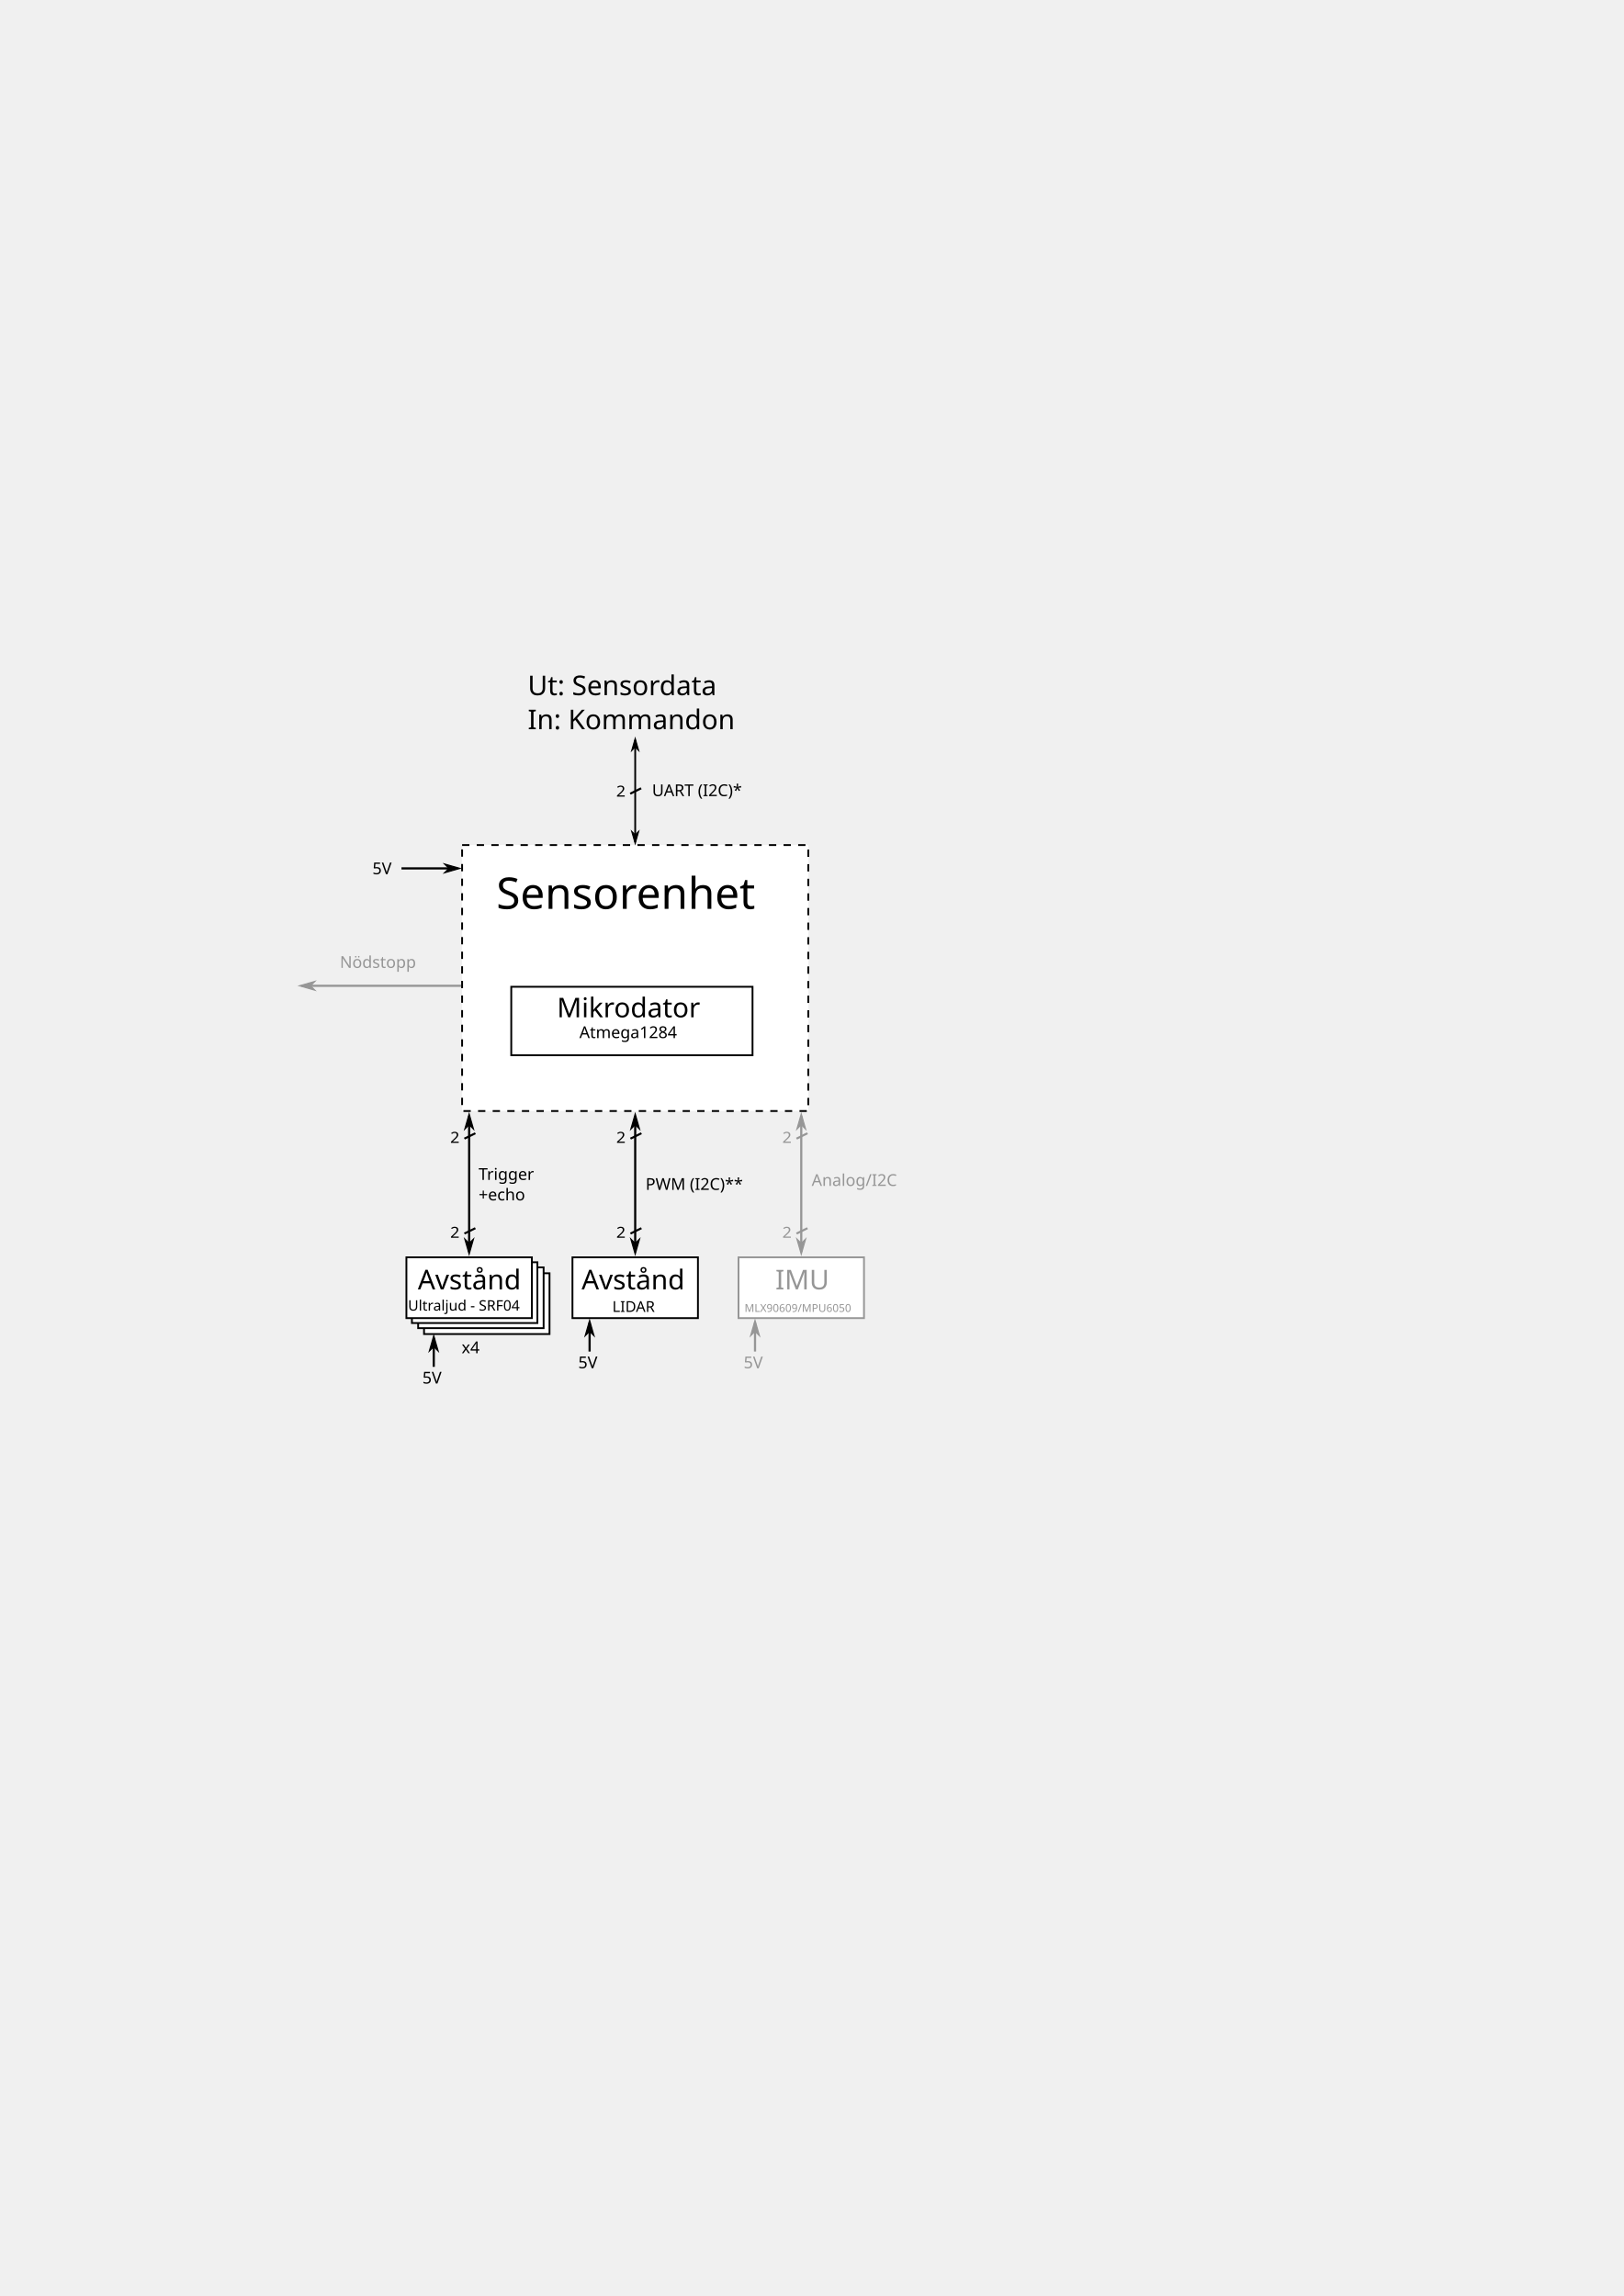
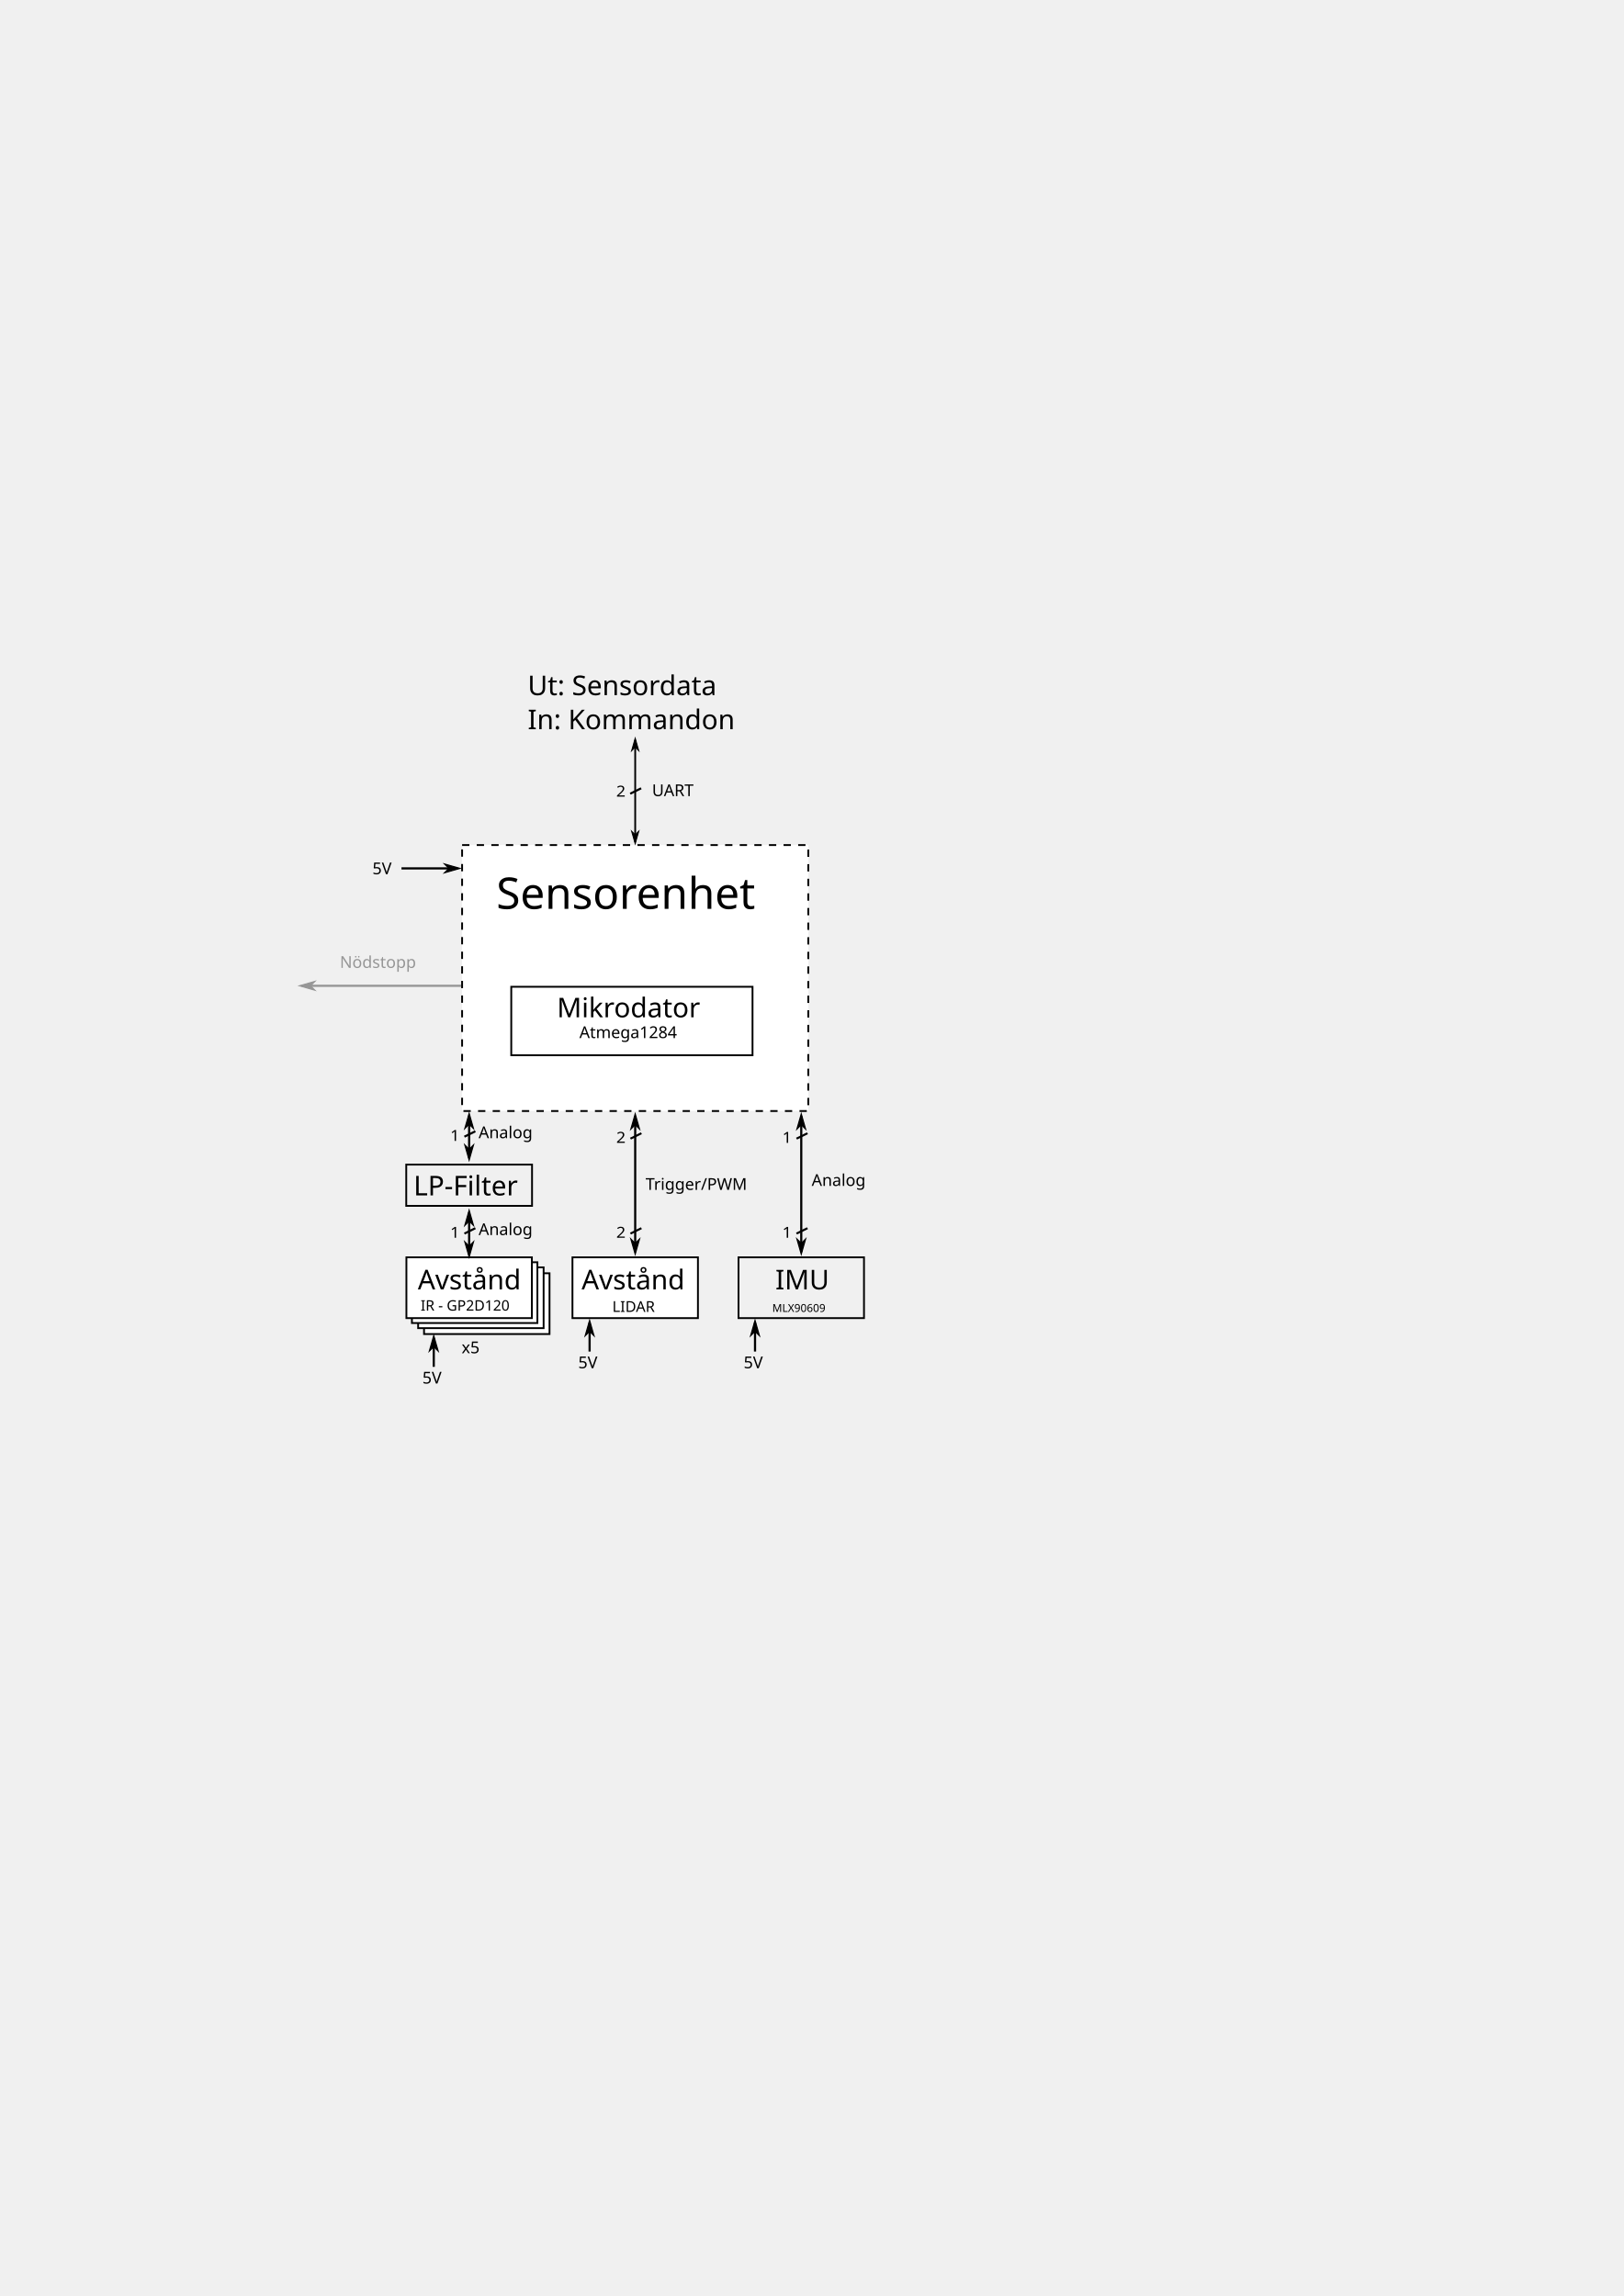
<svg xmlns="http://www.w3.org/2000/svg" width="210mm" height="297mm" viewBox="0 0 744.094 1052.362" id="svg7165" version="1.1">
  <defs id="defs7167">
    <marker orient="auto" refY="0" refX="0" id="marker6503" style="overflow:visible">
      <path id="path6505" d="M 0,0 5,-5 -12.5,0 5,5 0,0 Z" style="fill:#000000;fill-opacity:1;fill-rule:evenodd;stroke:#000000;stroke-width:1pt;stroke-opacity:1" transform="matrix(0.4,0,0,0.4,4,0)" />
    </marker>
    <marker orient="auto" refY="0" refX="0" id="marker6507" style="overflow:visible">
      <path id="path6509" d="M 0,0 5,-5 -12.5,0 5,5 0,0 Z" style="fill:#000000;fill-opacity:1;fill-rule:evenodd;stroke:#000000;stroke-width:1pt;stroke-opacity:1" transform="matrix(-0.4,0,0,-0.4,-4,0)" />
    </marker>
    <marker orient="auto" refY="0" refX="0" id="marker7029-9-4-4-0" style="overflow:visible">
      <path id="path7031-3-88-0-5" d="M 0,0 5,-5 -12.5,0 5,5 0,0 Z" style="fill:#969696;fill-opacity:1;fill-rule:evenodd;stroke:#969696;stroke-width:1pt;stroke-opacity:1" transform="matrix(0.4,0,0,0.4,4,0)" />
    </marker>
    <marker orient="auto" refY="0" refX="0" id="marker9041-3-5-6-6-8-6" style="overflow:visible">
      <path id="path9043-1-6-2-7-7-1" d="M 0,0 5,-5 -12.5,0 5,5 0,0 Z" style="fill:#969696;fill-opacity:1;fill-rule:evenodd;stroke:#969696;stroke-width:1pt;stroke-opacity:1" transform="matrix(-0.4,0,0,-0.4,-4,0)" />
    </marker>
    <marker orient="auto" refY="0" refX="0" id="marker9041-3-5-6-6-8" style="overflow:visible">
      <path id="path9043-1-6-2-7-7" d="M 0,0 5,-5 -12.5,0 5,5 0,0 Z" style="fill:#000000;fill-opacity:1;fill-rule:evenodd;stroke:#000000;stroke-width:1pt;stroke-opacity:1" transform="matrix(-0.4,0,0,-0.4,-4,0)" />
    </marker>
    <marker orient="auto" refY="0" refX="0" id="marker9041-3-5-6-6" style="overflow:visible">
      <path id="path9043-1-6-2-7" d="M 0,0 5,-5 -12.5,0 5,5 0,0 Z" style="fill:#000000;fill-opacity:1;fill-rule:evenodd;stroke:#000000;stroke-width:1pt;stroke-opacity:1" transform="matrix(-0.4,0,0,-0.4,-4,0)" />
    </marker>
    <marker orient="auto" refY="0" refX="0" id="marker9041-3-9" style="overflow:visible">
      <path id="path9043-1-3" d="M 0,0 5,-5 -12.5,0 5,5 0,0 Z" style="fill:#000000;fill-opacity:1;fill-rule:evenodd;stroke:#000000;stroke-width:1pt;stroke-opacity:1" transform="matrix(-0.4,0,0,-0.4,-4,0)" />
    </marker>
    <marker orient="auto" refY="0" refX="0" id="marker7029-9-4-4" style="overflow:visible">
      <path id="path7031-3-88-0" d="M 0,0 5,-5 -12.5,0 5,5 0,0 Z" style="fill:#000000;fill-opacity:1;fill-rule:evenodd;stroke:#000000;stroke-width:1pt;stroke-opacity:1" transform="matrix(0.4,0,0,0.4,4,0)" />
    </marker>
    <marker orient="auto" refY="0" refX="0" id="marker7029-9" style="overflow:visible">
      <path id="path7031-3" d="M 0,0 5,-5 -12.5,0 5,5 0,0 Z" style="fill:#000000;fill-opacity:1;fill-rule:evenodd;stroke:#000000;stroke-width:1pt;stroke-opacity:1" transform="matrix(0.4,0,0,0.4,4,0)" />
    </marker>
    <marker orient="auto" refY="0" refX="0" id="marker8162" style="overflow:visible">
      <path id="path8164" d="M 0,0 5,-5 -12.5,0 5,5 0,0 Z" style="fill:#969696;fill-opacity:1;fill-rule:evenodd;stroke:#969696;stroke-width:1pt;stroke-opacity:1" transform="matrix(0.4,0,0,0.4,4,0)" />
    </marker>
    <marker orient="auto" refY="0" refX="0" id="marker8166" style="overflow:visible">
      <path id="path8168" d="M 0,0 5,-5 -12.5,0 5,5 0,0 Z" style="fill:#969696;fill-opacity:1;fill-rule:evenodd;stroke:#969696;stroke-width:1pt;stroke-opacity:1" transform="matrix(-0.4,0,0,-0.4,-4,0)" />
    </marker>
    <marker orient="auto" refY="0" refX="0" id="marker7029-9-4-4-0-3" style="overflow:visible">
-       <path id="path7031-3-88-0-5-6" d="M 0,0 5,-5 -12.5,0 5,5 0,0 Z" style="fill:#969696;fill-opacity:1;fill-rule:evenodd;stroke:#969696;stroke-width:1pt;stroke-opacity:1" transform="matrix(0.4,0,0,0.4,4,0)" />
+       <path id="path7031-3-88-0-5-6" d="M 0,0 5,-5 -12.5,0 5,5 0,0 Z" style="fill:#000000;fill-opacity:1;fill-rule:evenodd;stroke:#000000;stroke-width:1pt;stroke-opacity:1" transform="matrix(0.4,0,0,0.4,4,0)" />
    </marker>
    <marker orient="auto" refY="0" refX="0" id="marker6588-9-2-7-8-5-1-7" style="overflow:visible">
-       <path id="path6590-4-0-4-9-9-1-5" d="M 0,0 5,-5 -12.5,0 5,5 0,0 Z" style="fill:#969696;fill-opacity:1;fill-rule:evenodd;stroke:#969696;stroke-width:1pt;stroke-opacity:1" transform="matrix(-0.4,0,0,-0.4,-4,0)" />
+       <path id="path6590-4-0-4-9-9-1-5" d="M 0,0 5,-5 -12.5,0 5,5 0,0 Z" style="fill:#000000;fill-opacity:1;fill-rule:evenodd;stroke:#000000;stroke-width:1pt;stroke-opacity:1" transform="matrix(-0.4,0,0,-0.4,-4,0)" />
    </marker>
    <marker orient="auto" refY="0" refX="0" id="marker9041-3-5-6-6-8-6-3" style="overflow:visible">
-       <path id="path9043-1-6-2-7-7-1-5" d="M 0,0 5,-5 -12.5,0 5,5 0,0 Z" style="fill:#969696;fill-opacity:1;fill-rule:evenodd;stroke:#969696;stroke-width:1pt;stroke-opacity:1" transform="matrix(-0.4,0,0,-0.4,-4,0)" />
+       <path id="path9043-1-6-2-7-7-1-5" d="M 0,0 5,-5 -12.5,0 5,5 0,0 Z" style="fill:#000000;fill-opacity:1;fill-rule:evenodd;stroke:#000000;stroke-width:1pt;stroke-opacity:1" transform="matrix(-0.4,0,0,-0.4,-4,0)" />
    </marker>
    <marker orient="auto" refY="0" refX="0" id="marker9041-3-5-6-6-8-62" style="overflow:visible">
      <path id="path9043-1-6-2-7-7-9" d="M 0,0 5,-5 -12.5,0 5,5 0,0 Z" style="fill:#000000;fill-opacity:1;fill-rule:evenodd;stroke:#000000;stroke-width:1pt;stroke-opacity:1" transform="matrix(-0.4,0,0,-0.4,-4,0)" />
    </marker>
    <marker orient="auto" refY="0" refX="0" id="marker9041-3-5-6-6-1" style="overflow:visible">
      <path id="path9043-1-6-2-7-2" d="M 0,0 5,-5 -12.5,0 5,5 0,0 Z" style="fill:#000000;fill-opacity:1;fill-rule:evenodd;stroke:#000000;stroke-width:1pt;stroke-opacity:1" transform="matrix(-0.4,0,0,-0.4,-4,0)" />
    </marker>
    <marker orient="auto" refY="0" refX="0" id="marker9041-3-9-7" style="overflow:visible">
      <path id="path9043-1-3-0" d="M 0,0 5,-5 -12.5,0 5,5 0,0 Z" style="fill:#000000;fill-opacity:1;fill-rule:evenodd;stroke:#000000;stroke-width:1pt;stroke-opacity:1" transform="matrix(-0.4,0,0,-0.4,-4,0)" />
    </marker>
    <marker orient="auto" refY="0" refX="0" id="marker7029-9-4-4-9" style="overflow:visible">
      <path id="path7031-3-88-0-3" d="M 0,0 5,-5 -12.5,0 5,5 0,0 Z" style="fill:#000000;fill-opacity:1;fill-rule:evenodd;stroke:#000000;stroke-width:1pt;stroke-opacity:1" transform="matrix(0.4,0,0,0.4,4,0)" />
    </marker>
    <marker orient="auto" refY="0" refX="0" id="marker6588-9-2-7-8-5-6" style="overflow:visible">
      <path id="path6590-4-0-4-9-9-0" d="M 0,0 5,-5 -12.5,0 5,5 0,0 Z" style="fill:#000000;fill-opacity:1;fill-rule:evenodd;stroke:#000000;stroke-width:1pt;stroke-opacity:1" transform="matrix(-0.4,0,0,-0.4,-4,0)" />
    </marker>
    <marker orient="auto" refY="0" refX="0" id="marker7029-9-6" style="overflow:visible">
      <path id="path7031-3-2" d="M 0,0 5,-5 -12.5,0 5,5 0,0 Z" style="fill:#000000;fill-opacity:1;fill-rule:evenodd;stroke:#000000;stroke-width:1pt;stroke-opacity:1" transform="matrix(0.4,0,0,0.4,4,0)" />
    </marker>
    <marker orient="auto" refY="0" refX="0" id="marker6588-9-2-7-6" style="overflow:visible">
      <path id="path6590-4-0-4-1" d="M 0,0 5,-5 -12.5,0 5,5 0,0 Z" style="fill:#000000;fill-opacity:1;fill-rule:evenodd;stroke:#000000;stroke-width:1pt;stroke-opacity:1" transform="matrix(-0.4,0,0,-0.4,-4,0)" />
    </marker>
    <marker orient="auto" refY="0" refX="0" id="marker7280" style="overflow:visible">
      <path id="path7030" d="M 0,0 5,-5 -12.5,0 5,5 0,0 Z" style="fill:#000000;fill-opacity:1;fill-rule:evenodd;stroke:#000000;stroke-width:1pt;stroke-opacity:1" transform="matrix(0.4,0,0,0.4,4,0)" />
    </marker>
    <marker orient="auto" refY="0" refX="0" id="marker7283" style="overflow:visible">
      <path id="path7033" d="M 0,0 5,-5 -12.5,0 5,5 0,0 Z" style="fill:#000000;fill-opacity:1;fill-rule:evenodd;stroke:#000000;stroke-width:1pt;stroke-opacity:1" transform="matrix(-0.4,0,0,-0.4,-4,0)" />
    </marker>
    <marker orient="auto" refY="0" refX="0" id="marker8162-8" style="overflow:visible">
      <path id="path8164-7" d="M 0,0 5,-5 -12.5,0 5,5 0,0 Z" style="fill:#969696;fill-opacity:1;fill-rule:evenodd;stroke:#969696;stroke-width:1pt;stroke-opacity:1" transform="matrix(0.4,0,0,0.4,4,0)" />
+     </marker>
+     <marker orient="auto" refY="0" refX="0" id="marker7029-9-6-7" style="overflow:visible">
+       <path id="path7031-3-2-5" d="M 0,0 5,-5 -12.5,0 5,5 0,0 Z" style="fill:#000000;fill-opacity:1;fill-rule:evenodd;stroke:#000000;stroke-width:1pt;stroke-opacity:1" transform="matrix(0.4,0,0,0.4,4,0)" />
+     </marker>
+     <marker orient="auto" refY="0" refX="0" id="marker6588-9-2-7-6-3" style="overflow:visible">
+       <path id="path6590-4-0-4-1-5" d="M 0,0 5,-5 -12.5,0 5,5 0,0 Z" style="fill:#000000;fill-opacity:1;fill-rule:evenodd;stroke:#000000;stroke-width:1pt;stroke-opacity:1" transform="matrix(-0.4,0,0,-0.4,-4,0)" />
    </marker>
  </defs>
  <g id="layer1">
    <text xml:space="preserve" style="font-style:normal;font-weight:normal;font-size:12.5px;line-height:125%;font-family:sans-serif;letter-spacing:0px;word-spacing:0px;fill:#000000;fill-opacity:1;stroke:none;stroke-width:1px;stroke-linecap:butt;stroke-linejoin:miter;stroke-opacity:1" x="241.82" y="318.618" id="text10120">
      <tspan id="tspan10122" x="241.82" y="318.618">Ut: Sensordata</tspan>
      <tspan x="241.82" y="334.243" id="tspan11350">In: Kommandon</tspan>
    </text>
    <path style="fill:none;fill-opacity:1;fill-rule:evenodd;stroke:#969696;stroke-width:1;stroke-linecap:butt;stroke-linejoin:miter;stroke-miterlimit:4;stroke-dasharray:none;stroke-opacity:1;marker-start:url(#marker8162-8)" d="m 138.265,451.838 73.114,0" id="path8160-9" />
    <g id="g8346-2" transform="translate(-106.5413,9.833386)">
      <rect y="377.497" x="318.311" height="121.901" width="158.648" id="rect4290-85-7-0" style="fill:#ffffff;stroke:#000000;stroke-width:0.837;stroke-miterlimit:4;stroke-dasharray:3.348, 3.348;stroke-dashoffset:0;stroke-opacity:1" />
      <text id="text5111-4-2" y="406.737" x="333.987" style="font-style:normal;font-weight:normal;font-size:100.597px;line-height:125%;font-family:sans-serif;letter-spacing:0px;word-spacing:0px;fill:#000000;fill-opacity:1;stroke:none;stroke-width:1px;stroke-linecap:butt;stroke-linejoin:miter;stroke-opacity:1" xml:space="preserve">
        <tspan id="tspan4305-5-3" style="font-size:20px" y="406.737" x="333.987">Sensorenhet</tspan>
      </text>
      <rect style="fill:#ffffff;fill-opacity:1;stroke:#000000;stroke-width:0.837;stroke-miterlimit:4;stroke-dasharray:none;stroke-dashoffset:0;stroke-opacity:1" id="rect4315-4-7" width="110.565" height="31.391" x="340.837" y="442.45" />
      <text id="text4317-4-5" y="456.443" x="361.763" style="font-style:normal;font-weight:normal;font-size:10px;line-height:125%;font-family:sans-serif;letter-spacing:0px;word-spacing:0px;fill:#000000;fill-opacity:1;stroke:none;stroke-width:1px;stroke-linecap:butt;stroke-linejoin:miter;stroke-opacity:1" xml:space="preserve">
        <tspan style="font-size:12.5px" y="456.443" x="361.763" id="tspan4319-3-9">Mikrodator</tspan>
      </text>
      <text id="text6461-5-2" y="465.969" x="372.058" style="font-style:normal;font-weight:normal;font-size:12.5px;line-height:125%;font-family:sans-serif;letter-spacing:0px;word-spacing:0px;fill:#000000;fill-opacity:1;stroke:none;stroke-width:1px;stroke-linecap:butt;stroke-linejoin:miter;stroke-opacity:1" xml:space="preserve">
        <tspan style="font-size:7.5px" y="465.969" x="372.058" id="tspan6463-9-2">Atmega1284</tspan>
      </text>
    </g>
    <path style="fill:none;fill-rule:evenodd;stroke:#000000;stroke-width:0.821;stroke-linecap:butt;stroke-linejoin:miter;stroke-miterlimit:3.7;stroke-dasharray:none;stroke-opacity:1;marker-start:url(#marker7280);marker-end:url(#marker7283)" d="m 291.093,339.181 0,46.726" id="path4688-0-8" />
    <text xml:space="preserve" style="font-style:normal;font-weight:normal;font-size:12.5px;line-height:125%;font-family:sans-serif;letter-spacing:0px;word-spacing:0px;fill:#000000;fill-opacity:1;stroke:none;stroke-width:1px;stroke-linecap:butt;stroke-linejoin:miter;stroke-opacity:1" x="298.816" y="364.895" id="text6511-2-9">
-       <tspan id="tspan6513-2-7" x="298.816" y="364.895" style="font-size:7.5px">UART (I2C)*</tspan>
+       <tspan id="tspan6513-2-7" x="298.816" y="364.895" style="font-size:7.5px">UART</tspan>
    </text>
    <text xml:space="preserve" style="font-style:normal;font-weight:normal;font-size:12.07px;line-height:125%;font-family:sans-serif;letter-spacing:0px;word-spacing:0px;fill:#000000;fill-opacity:1;stroke:none;stroke-width:1px;stroke-linecap:butt;stroke-linejoin:miter;stroke-opacity:1" x="272.667" y="378.157" id="text7351-9-7-6-1-8-5-5-4-7-3" transform="scale(1.035655,0.9655729)">
      <tspan id="tspan7353-5-1-1-7-1-0-9-1-5-6" x="272.667" y="378.157" style="font-size:7.242px">2</tspan>
    </text>
    <path style="fill:none;fill-rule:evenodd;stroke:#000000;stroke-width:0.964px;stroke-linecap:butt;stroke-linejoin:miter;stroke-opacity:1" d="m 288.804,363.782 5.024,-2.477" id="path7304-7-2-9-1-9-6-2-8-8-1" />
-     <g transform="translate(-146.9474,9.833386)" id="g9013-1">
-       <path id="path6571-0-5-4-9" d="m 361.942,501.726 0,62.291" style="fill:none;fill-rule:evenodd;stroke:#000000;stroke-width:0.989;stroke-linecap:butt;stroke-linejoin:miter;stroke-miterlimit:4;stroke-dasharray:none;stroke-opacity:1;marker-start:url(#marker7029-9-6);marker-end:url(#marker6588-9-2-7-6)" />
-       <rect y="573.763" x="341.274" height="27.857" width="57.5" id="rect6604-6-4-7-8-4" style="opacity:1;fill:#ffffff;fill-opacity:1;stroke:#000000;stroke-width:0.833;stroke-linecap:butt;stroke-linejoin:miter;stroke-miterlimit:3.7;stroke-dasharray:none;stroke-dashoffset:0;stroke-opacity:1" />
-       <rect y="571.06" x="338.57" height="27.857" width="57.5" id="rect6604-6-4-7-9-7" style="opacity:1;fill:#ffffff;fill-opacity:1;stroke:#000000;stroke-width:0.833;stroke-linecap:butt;stroke-linejoin:miter;stroke-miterlimit:3.7;stroke-dasharray:none;stroke-dashoffset:0;stroke-opacity:1" />
-       <rect y="568.713" x="335.718" height="27.857" width="57.5" id="rect6604-6-4-7-2-8" style="opacity:1;fill:#ffffff;fill-opacity:1;stroke:#000000;stroke-width:0.833;stroke-linecap:butt;stroke-linejoin:miter;stroke-miterlimit:3.7;stroke-dasharray:none;stroke-dashoffset:0;stroke-opacity:1" />
-       <rect y="566.462" x="333.192" height="27.857" width="57.5" id="rect6604-6-4-7-4" style="opacity:1;fill:#ffffff;fill-opacity:1;stroke:#000000;stroke-width:0.833;stroke-linecap:butt;stroke-linejoin:miter;stroke-miterlimit:3.7;stroke-dasharray:none;stroke-dashoffset:0;stroke-opacity:1" />
-       <text id="text7240-5" y="610.42" x="358.479" style="font-style:normal;font-weight:normal;font-size:12.5px;line-height:125%;font-family:sans-serif;letter-spacing:0px;word-spacing:0px;fill:#000000;fill-opacity:1;stroke:none;stroke-width:1px;stroke-linecap:butt;stroke-linejoin:miter;stroke-opacity:1" xml:space="preserve">
-         <tspan style="font-size:7.5px" y="610.42" x="358.479" id="tspan7242-0">x4</tspan>
-       </text>
-       <text id="text7268-3" y="581.141" x="338.425" style="font-style:normal;font-weight:normal;font-size:12.5px;line-height:125%;font-family:sans-serif;letter-spacing:0px;word-spacing:0px;fill:#000000;fill-opacity:1;stroke:none;stroke-width:1px;stroke-linecap:butt;stroke-linejoin:miter;stroke-opacity:1" xml:space="preserve">
-         <tspan y="581.141" x="338.425" id="tspan7270-6">Avstånd</tspan>
-       </text>
-       <text id="text6614-6-5-6-1" y="590.872" x="333.919" style="font-style:normal;font-weight:normal;font-size:12.5px;line-height:125%;font-family:sans-serif;letter-spacing:0px;word-spacing:0px;fill:#000000;fill-opacity:1;stroke:none;stroke-width:1px;stroke-linecap:butt;stroke-linejoin:miter;stroke-opacity:1" xml:space="preserve">
-         <tspan style="font-size:6.625px" y="590.872" x="333.919" id="tspan6616-3-6-6-06">Ultraljud - SRF04</tspan>
-       </text>
-       <g id="g7669-9-8-9-3" transform="translate(197.663,0)">
-         <g transform="matrix(1,0,0,0.932331,-11.9057,40.85051)" id="g7373-0-6-9-3-0-5-6-2">
-           <text id="text7351-4-1-0-9-8-6-4-0" y="554.148" x="167.5" style="font-style:normal;font-weight:normal;font-size:12.5px;line-height:125%;font-family:sans-serif;letter-spacing:0px;word-spacing:0px;fill:#000000;fill-opacity:1;stroke:none;stroke-width:1px;stroke-linecap:butt;stroke-linejoin:miter;stroke-opacity:1" xml:space="preserve">
-             <tspan style="font-size:7.5px" y="554.148" x="167.5" id="tspan7353-8-0-9-4-8-1-3-6">2</tspan>
-           </text>
-           <text id="text7351-9-7-6-1-8-5-1-3-1" y="507.467" x="167.5" style="font-style:normal;font-weight:normal;font-size:12.5px;line-height:125%;font-family:sans-serif;letter-spacing:0px;word-spacing:0px;fill:#000000;fill-opacity:1;stroke:none;stroke-width:1px;stroke-linecap:butt;stroke-linejoin:miter;stroke-opacity:1" xml:space="preserve">
-             <tspan style="font-size:7.5px" y="507.467" x="167.5" id="tspan7353-5-1-1-7-1-0-5-3-5">2</tspan>
-           </text>
-         </g>
-         <g transform="matrix(1.004824,0,0,0.9246567,-61.98943,-67.34177)" id="g7435-7-5-7-2-9-9-8-5">
-           <path id="path7304-7-2-9-1-9-6-8-6-4" d="m 223.017,626.619 5,-2.679" style="fill:none;fill-rule:evenodd;stroke:#000000;stroke-width:1px;stroke-linecap:butt;stroke-linejoin:miter;stroke-opacity:1" />
-           <path id="path7304-4-2-2-4-1-3-3-4-0-7" d="m 223.017,673.672 5,-2.679" style="fill:none;fill-rule:evenodd;stroke:#000000;stroke-width:1px;stroke-linecap:butt;stroke-linejoin:miter;stroke-opacity:1" />
-         </g>
-       </g>
-       <text id="text8027-6" y="530.98" x="366.282" style="font-style:normal;font-weight:normal;font-size:12.5px;line-height:125%;font-family:sans-serif;letter-spacing:0px;word-spacing:0px;fill:#000000;fill-opacity:1;stroke:none;stroke-width:1px;stroke-linecap:butt;stroke-linejoin:miter;stroke-opacity:1" xml:space="preserve">
-         <tspan style="font-size:7.5px" y="530.98" x="366.282" id="tspan8029-5">Trigger</tspan>
-         <tspan id="tspan9011-9" style="font-size:7.5px" y="540.355" x="366.282">+echo</tspan>
+     <rect style="opacity:1;fill:#ffffff;fill-opacity:1;stroke:#000000;stroke-width:0.833;stroke-linecap:butt;stroke-linejoin:miter;stroke-miterlimit:3.7;stroke-dasharray:none;stroke-dashoffset:0;stroke-opacity:1" id="rect6604-6-4-7-8-4" width="57.5" height="27.857" x="194.326" y="583.597" />
+     <rect style="opacity:1;fill:#ffffff;fill-opacity:1;stroke:#000000;stroke-width:0.833;stroke-linecap:butt;stroke-linejoin:miter;stroke-miterlimit:3.7;stroke-dasharray:none;stroke-dashoffset:0;stroke-opacity:1" id="rect6604-6-4-7-9-7" width="57.5" height="27.857" x="191.622" y="580.893" />
+     <rect style="opacity:1;fill:#ffffff;fill-opacity:1;stroke:#000000;stroke-width:0.833;stroke-linecap:butt;stroke-linejoin:miter;stroke-miterlimit:3.7;stroke-dasharray:none;stroke-dashoffset:0;stroke-opacity:1" id="rect6604-6-4-7-2-8" width="57.5" height="27.857" x="188.77" y="578.546" />
+     <rect style="opacity:1;fill:#ffffff;fill-opacity:1;stroke:#000000;stroke-width:0.833;stroke-linecap:butt;stroke-linejoin:miter;stroke-miterlimit:3.7;stroke-dasharray:none;stroke-dashoffset:0;stroke-opacity:1" id="rect6604-6-4-7-4" width="57.5" height="27.857" x="186.245" y="576.295" />
+     <text xml:space="preserve" style="font-style:normal;font-weight:normal;font-size:12.5px;line-height:125%;font-family:sans-serif;letter-spacing:0px;word-spacing:0px;fill:#000000;fill-opacity:1;stroke:none;stroke-width:1px;stroke-linecap:butt;stroke-linejoin:miter;stroke-opacity:1" x="211.531" y="620.254" id="text7240-5">
+       <tspan id="tspan7242-0" x="211.531" y="620.254" style="font-size:7.5px">x5</tspan>
+     </text>
+     <text xml:space="preserve" style="font-style:normal;font-weight:normal;font-size:12.5px;line-height:125%;font-family:sans-serif;letter-spacing:0px;word-spacing:0px;fill:#000000;fill-opacity:1;stroke:none;stroke-width:1px;stroke-linecap:butt;stroke-linejoin:miter;stroke-opacity:1" x="191.477" y="590.974" id="text7268-3">
+       <tspan id="tspan7270-6" x="191.477" y="590.974">Avstånd</tspan>
+     </text>
+     <text xml:space="preserve" style="font-style:normal;font-weight:normal;font-size:12.5px;line-height:125%;font-family:sans-serif;letter-spacing:0px;word-spacing:0px;fill:#000000;fill-opacity:1;stroke:none;stroke-width:1px;stroke-linecap:butt;stroke-linejoin:miter;stroke-opacity:1" x="192.752" y="600.706" id="text6614-6-5-6-1">
+       <tspan id="tspan6616-3-6-6-06" x="192.752" y="600.706" style="font-size:6.625px">IR - GP2D120</tspan>
+     </text>
+     <g id="g9425">
+       <path id="path6571-0-5-4-9" d="m 214.995,555.716 0,19.434" style="fill:none;fill-rule:evenodd;stroke:#000000;stroke-width:0.989;stroke-linecap:butt;stroke-linejoin:miter;stroke-miterlimit:4;stroke-dasharray:none;stroke-opacity:1;marker-start:url(#marker7029-9-6);marker-end:url(#marker6588-9-2-7-6)" />
+       <text transform="scale(1.035655,0.9655729)" id="text7351-4-1-0-9-8-6-4-0" y="587.561" x="199.207" style="font-style:normal;font-weight:normal;font-size:12.07px;line-height:125%;font-family:sans-serif;letter-spacing:0px;word-spacing:0px;fill:#000000;fill-opacity:1;stroke:none;stroke-width:1px;stroke-linecap:butt;stroke-linejoin:miter;stroke-opacity:1" xml:space="preserve">
+         <tspan style="font-size:7.242px" y="587.561" x="199.207" id="tspan7353-8-0-9-4-8-1-3-6">1</tspan>
+       </text>
+       <path id="path7304-4-2-2-4-1-3-3-4-0-7" d="m 212.819,565.407 5.024,-2.477" style="fill:none;fill-rule:evenodd;stroke:#000000;stroke-width:0.964px;stroke-linecap:butt;stroke-linejoin:miter;stroke-opacity:1" />
+       <text id="text8027-6" y="566.094" x="219.335" style="font-style:normal;font-weight:normal;font-size:12.5px;line-height:125%;font-family:sans-serif;letter-spacing:0px;word-spacing:0px;fill:#000000;fill-opacity:1;stroke:none;stroke-width:1px;stroke-linecap:butt;stroke-linejoin:miter;stroke-opacity:1" xml:space="preserve">
+         <tspan id="tspan9011-9" style="font-size:7.5px" y="566.094" x="219.335">Analog</tspan>
      </text>
    </g>
    <path style="fill:none;fill-rule:evenodd;stroke:#000000;stroke-width:0.989;stroke-linecap:butt;stroke-linejoin:miter;stroke-miterlimit:4;stroke-dasharray:none;stroke-opacity:1;marker-start:url(#marker7029-9-4-4-9);marker-end:url(#marker6588-9-2-7-8-5-6)" d="m 291.093,511.559 0,62.291" id="path6571-0-5-4-7-4-3" />
    <rect style="opacity:1;fill:#ffffff;fill-opacity:1;stroke:#000000;stroke-width:0.833;stroke-linecap:butt;stroke-linejoin:miter;stroke-miterlimit:3.7;stroke-dasharray:none;stroke-dashoffset:0;stroke-opacity:1" id="rect6604-6-4-7-7-6-7" width="57.5" height="27.857" x="262.343" y="576.295" />
    <g transform="translate(126.814,9.833386)" id="g7669-9-8-9-6-9-4">
      <g id="g7373-0-6-9-3-0-5-6-4-2-5" transform="matrix(1,0,0,0.932331,-11.9057,40.85051)">
        <text xml:space="preserve" style="font-style:normal;font-weight:normal;font-size:12.5px;line-height:125%;font-family:sans-serif;letter-spacing:0px;word-spacing:0px;fill:#000000;fill-opacity:1;stroke:none;stroke-width:1px;stroke-linecap:butt;stroke-linejoin:miter;stroke-opacity:1" x="167.5" y="554.148" id="text7351-4-1-0-9-8-6-4-3-2-2">
          <tspan id="tspan7353-8-0-9-4-8-1-3-0-4-5" x="167.5" y="554.148" style="font-size:7.5px">2</tspan>
        </text>
        <text xml:space="preserve" style="font-style:normal;font-weight:normal;font-size:12.5px;line-height:125%;font-family:sans-serif;letter-spacing:0px;word-spacing:0px;fill:#000000;fill-opacity:1;stroke:none;stroke-width:1px;stroke-linecap:butt;stroke-linejoin:miter;stroke-opacity:1" x="167.5" y="507.467" id="text7351-9-7-6-1-8-5-1-3-3-7-4">
          <tspan id="tspan7353-5-1-1-7-1-0-5-3-0-7-7" x="167.5" y="507.467" style="font-size:7.5px">2</tspan>
        </text>
      </g>
      <g id="g7435-7-5-7-2-9-9-8-9-5-4" transform="matrix(1.004824,0,0,0.9246567,-61.98943,-67.34177)">
        <path style="fill:none;fill-rule:evenodd;stroke:#000000;stroke-width:1px;stroke-linecap:butt;stroke-linejoin:miter;stroke-opacity:1" d="m 223.017,626.619 5,-2.679" id="path7304-7-2-9-1-9-6-8-6-2-4-4" />
        <path style="fill:none;fill-rule:evenodd;stroke:#000000;stroke-width:1px;stroke-linecap:butt;stroke-linejoin:miter;stroke-opacity:1" d="m 223.017,673.672 5,-2.679" id="path7304-4-2-2-4-1-3-3-4-0-5-8-3" />
      </g>
    </g>
    <text xml:space="preserve" style="font-style:normal;font-weight:normal;font-size:12.5px;line-height:125%;font-family:sans-serif;letter-spacing:0px;word-spacing:0px;fill:#000000;fill-opacity:1;stroke:none;stroke-width:1px;stroke-linecap:butt;stroke-linejoin:miter;stroke-opacity:1" x="266.527" y="590.974" id="text6606-1-7-3-0">
      <tspan x="266.527" y="590.974" id="tspan6610-0-6-6-78">Avstånd</tspan>
    </text>
    <text xml:space="preserve" style="font-style:normal;font-weight:normal;font-size:12.5px;line-height:125%;font-family:sans-serif;letter-spacing:0px;word-spacing:0px;fill:#000000;fill-opacity:1;stroke:none;stroke-width:1px;stroke-linecap:butt;stroke-linejoin:miter;stroke-opacity:1" x="280.605" y="601.315" id="text6614-6-5-6-8-6">
      <tspan id="tspan6616-3-6-6-0-8" x="280.605" y="601.315" style="font-size:6.875px">LIDAR</tspan>
    </text>
    <text xml:space="preserve" style="font-style:normal;font-weight:normal;font-size:12.5px;line-height:125%;font-family:sans-serif;letter-spacing:0px;word-spacing:0px;fill:#000000;fill-opacity:1;stroke:none;stroke-width:1px;stroke-linecap:butt;stroke-linejoin:miter;stroke-opacity:1" x="295.853" y="536.01" id="text6596-8-1-2-8">
      <tspan id="tspan6598-4-5-1-4" x="295.853" y="536.01" style="font-size:7.5px" />
-       <tspan x="295.853" y="545.385" style="font-size:7.5px" id="tspan9370-3">PWM (I2C)**</tspan>
+       <tspan x="295.853" y="545.385" style="font-size:7.5px" id="tspan9370-3">Trigger/PWM</tspan>
      <tspan x="295.853" y="554.76" style="font-size:7.5px" id="tspan9368-1" />
    </text>
    <text xml:space="preserve" style="font-style:normal;font-weight:normal;font-size:12.5px;line-height:125%;font-family:sans-serif;letter-spacing:0px;word-spacing:0px;fill:#000000;fill-opacity:1;stroke:none;stroke-width:1px;stroke-linecap:butt;stroke-linejoin:miter;stroke-opacity:1" x="155.745" y="443.624" id="text8774-4">
      <tspan id="tspan8776-9" x="155.745" y="443.624" style="font-size:7.5px;fill:#969696;fill-opacity:1;stroke:none;stroke-opacity:1">Nödstopp</tspan>
    </text>
    <g transform="translate(-146.9474,9.833386)" id="g9164-2">
      <path style="fill:none;fill-rule:evenodd;stroke:#000000;stroke-width:1px;stroke-linecap:butt;stroke-linejoin:miter;stroke-opacity:1;marker-end:url(#marker9041-3-9-7)" d="m 330.932,388.187 25.759,0" id="path9039-03-3-0" />
      <text xml:space="preserve" style="font-style:normal;font-weight:normal;font-size:12.5px;line-height:125%;font-family:sans-serif;letter-spacing:0px;word-spacing:0px;fill:#000000;fill-opacity:1;stroke:none;stroke-width:1px;stroke-linecap:butt;stroke-linejoin:miter;stroke-opacity:1" x="317.623" y="390.868" id="text9045-4-8-6">
        <tspan style="font-size:7.5px" id="tspan9047-0-0-8" x="317.623" y="390.868">5V</tspan>
      </text>
    </g>
    <g id="g9256-9" transform="translate(-146.1898,9.833386)">
      <path id="path9039-03-4-5-2" d="m 344.967,616.654 0,-13.274" style="fill:none;fill-rule:evenodd;stroke:#000000;stroke-width:1;stroke-linecap:butt;stroke-linejoin:miter;stroke-miterlimit:4;stroke-dasharray:none;stroke-opacity:1;marker-end:url(#marker9041-3-5-6-6-1)" />
      <text id="text9045-4-0-6-6" y="624.315" x="339.756" style="font-style:normal;font-weight:normal;font-size:12.5px;line-height:125%;font-family:sans-serif;letter-spacing:0px;word-spacing:0px;fill:#000000;fill-opacity:1;stroke:none;stroke-width:1px;stroke-linecap:butt;stroke-linejoin:miter;stroke-opacity:1" xml:space="preserve">
        <tspan y="624.315" x="339.756" id="tspan9047-0-04-9-6" style="font-size:7.5px">5V</tspan>
      </text>
    </g>
    <g id="g9256-2-4" transform="translate(-74.77161,2.821176)">
      <path id="path9039-03-4-5-8-9" d="m 344.967,616.654 0,-13.274" style="fill:none;fill-rule:evenodd;stroke:#000000;stroke-width:1;stroke-linecap:butt;stroke-linejoin:miter;stroke-miterlimit:4;stroke-dasharray:none;stroke-opacity:1;marker-end:url(#marker9041-3-5-6-6-8-62)" />
      <text id="text9045-4-0-6-2-5" y="624.315" x="339.756" style="font-style:normal;font-weight:normal;font-size:12.5px;line-height:125%;font-family:sans-serif;letter-spacing:0px;word-spacing:0px;fill:#000000;fill-opacity:1;stroke:none;stroke-width:1px;stroke-linecap:butt;stroke-linejoin:miter;stroke-opacity:1" xml:space="preserve">
        <tspan y="624.315" x="339.756" id="tspan9047-0-04-9-9-0" style="font-size:7.5px">5V</tspan>
      </text>
    </g>
-     <g transform="translate(-146.9474,9.833386)" id="g9495-4">
-       <path id="path6571-0-5-4-7-4-5-8" d="m 514.139,501.726 0,62.291" style="fill:#969696;fill-opacity:1;fill-rule:evenodd;stroke:#969696;stroke-width:0.989px;stroke-linecap:butt;stroke-linejoin:miter;stroke-opacity:1;marker-start:url(#marker7029-9-4-4-0-3);marker-end:url(#marker6588-9-2-7-8-5-1-7)" />
-       <rect y="566.462" x="485.389" height="27.857" width="57.5" id="rect6604-6-4-7-7-6-0-7" style="opacity:1;fill:#ffffff;fill-opacity:1;stroke:#969696;stroke-width:0.833;stroke-linecap:butt;stroke-linejoin:miter;stroke-miterlimit:3.7;stroke-dasharray:none;stroke-dashoffset:0;stroke-opacity:1" />
-       <g id="g9482-1">
-         <g style="fill:#969696;fill-opacity:1" transform="matrix(1,0,0,0.932331,337.9541,40.85051)" id="g7373-0-6-9-3-0-5-6-4-2-4-7">
-           <text id="text7351-4-1-0-9-8-6-4-3-2-6-2" y="554.148" x="167.5" style="font-style:normal;font-weight:normal;font-size:12.5px;line-height:125%;font-family:sans-serif;letter-spacing:0px;word-spacing:0px;fill:#969696;fill-opacity:1;stroke:none;stroke-width:1px;stroke-linecap:butt;stroke-linejoin:miter;stroke-opacity:1" xml:space="preserve">
-             <tspan style="font-size:7.5px;fill:#969696;fill-opacity:1" y="554.148" x="167.5" id="tspan7353-8-0-9-4-8-1-3-0-4-2-7">2</tspan>
-           </text>
-           <text id="text7351-9-7-6-1-8-5-1-3-3-7-5-2" y="507.467" x="167.5" style="font-style:normal;font-weight:normal;font-size:12.5px;line-height:125%;font-family:sans-serif;letter-spacing:0px;word-spacing:0px;fill:#969696;fill-opacity:1;stroke:none;stroke-width:1px;stroke-linecap:butt;stroke-linejoin:miter;stroke-opacity:1" xml:space="preserve">
-             <tspan style="font-size:7.5px;fill:#969696;fill-opacity:1" y="507.467" x="167.5" id="tspan7353-5-1-1-7-1-0-5-3-0-7-8-2">2</tspan>
-           </text>
-         </g>
-         <g style="fill:#969696;fill-opacity:1;stroke:#969696;stroke-opacity:1" transform="matrix(1.004824,0,0,0.9246567,287.8703,-67.34177)" id="g7435-7-5-7-2-9-9-8-9-5-6-6">
-           <path id="path7304-7-2-9-1-9-6-8-6-2-4-2-1" d="m 223.017,626.619 5,-2.679" style="fill:#969696;fill-opacity:1;fill-rule:evenodd;stroke:#969696;stroke-width:1px;stroke-linecap:butt;stroke-linejoin:miter;stroke-opacity:1" />
-           <path id="path7304-4-2-2-4-1-3-3-4-0-5-8-8-0" d="m 223.017,673.672 5,-2.679" style="fill:#969696;fill-opacity:1;fill-rule:evenodd;stroke:#969696;stroke-width:1px;stroke-linecap:butt;stroke-linejoin:miter;stroke-opacity:1" />
-         </g>
-       </g>
-       <text id="text6606-1-7-3-4-6" y="581.141" x="502.256" style="font-style:normal;font-weight:normal;font-size:12.5px;line-height:125%;font-family:sans-serif;letter-spacing:0px;word-spacing:0px;fill:#969696;fill-opacity:1;stroke:none;stroke-width:1px;stroke-linecap:butt;stroke-linejoin:miter;stroke-opacity:1" xml:space="preserve">
-         <tspan id="tspan6610-0-6-6-7-1" y="581.141" x="502.256">IMU</tspan>
-       </text>
-       <text id="text6614-6-5-6-8-2-5" y="591.482" x="488.128" style="font-style:normal;font-weight:normal;font-size:12.5px;line-height:125%;font-family:sans-serif;letter-spacing:0px;word-spacing:0px;fill:#969696;fill-opacity:1;stroke:none;stroke-width:1px;stroke-linecap:butt;stroke-linejoin:miter;stroke-opacity:1" xml:space="preserve">
-         <tspan style="font-size:5px;fill:#969696;fill-opacity:1" y="591.482" x="488.128" id="tspan6616-3-6-6-0-4-9">MLX90609/MPU6050</tspan>
-       </text>
-       <text id="text6596-8-1-2-0-4" y="533.729" x="518.899" style="font-style:normal;font-weight:normal;font-size:12.5px;line-height:125%;font-family:sans-serif;letter-spacing:0px;word-spacing:0px;fill:#969696;fill-opacity:1;stroke:none;stroke-width:1px;stroke-linecap:butt;stroke-linejoin:miter;stroke-opacity:1" xml:space="preserve">
-         <tspan style="font-size:7.5px;fill:#969696;fill-opacity:1" y="533.729" x="518.899" id="tspan6598-4-5-1-6-9">Analog/I2C</tspan>
-       </text>
-       <path id="path9039-03-4-5-8-2-0" d="m 492.954,609.642 0,-13.274" style="fill:#969696;fill-opacity:1;fill-rule:evenodd;stroke:#969696;stroke-width:1;stroke-linecap:butt;stroke-linejoin:miter;stroke-miterlimit:4;stroke-dasharray:none;stroke-opacity:1;marker-end:url(#marker9041-3-5-6-6-8-6-3)" />
-       <text id="text9045-4-0-6-2-1-9" y="617.303" x="487.743" style="font-style:normal;font-weight:normal;font-size:12.5px;line-height:125%;font-family:sans-serif;letter-spacing:0px;word-spacing:0px;fill:#969696;fill-opacity:1;stroke:none;stroke-width:1px;stroke-linecap:butt;stroke-linejoin:miter;stroke-opacity:1" xml:space="preserve">
-         <tspan y="617.303" x="487.743" id="tspan9047-0-04-9-9-5-1" style="font-size:7.5px;fill:#969696;fill-opacity:1">5V</tspan>
-       </text>
+     <path style="fill:#000000;fill-opacity:1;fill-rule:evenodd;stroke:#000000;stroke-width:0.989px;stroke-linecap:butt;stroke-linejoin:miter;stroke-opacity:1;marker-start:url(#marker7029-9-4-4-0-3);marker-end:url(#marker6588-9-2-7-8-5-1-7)" d="m 367.192,511.559 0,62.291" id="path6571-0-5-4-7-4-5-8" />
+     <rect style="opacity:1;fill:none;fill-opacity:1;stroke:#000000;stroke-width:0.833;stroke-linecap:butt;stroke-linejoin:miter;stroke-miterlimit:3.7;stroke-dasharray:none;stroke-dashoffset:0;stroke-opacity:1" id="rect6604-6-4-7-7-6-0-7" width="57.5" height="27.857" x="338.442" y="576.295" />
+     <text xml:space="preserve" style="font-style:normal;font-weight:normal;font-size:12.07px;line-height:125%;font-family:sans-serif;letter-spacing:0px;word-spacing:0px;fill:#000000;fill-opacity:1;stroke:none;stroke-width:0.966;stroke-linecap:butt;stroke-linejoin:miter;stroke-miterlimit:4;stroke-dasharray:none;stroke-opacity:1" x="346.164" y="587.561" id="text7351-4-1-0-9-8-6-4-3-2-6-2" transform="scale(1.035655,0.9655729)">
+       <tspan id="tspan7353-8-0-9-4-8-1-3-0-4-2-7" x="346.164" y="587.561" style="font-size:7.242px;fill:#000000;fill-opacity:1;stroke:none;stroke-width:0.966;stroke-miterlimit:4;stroke-dasharray:none;stroke-opacity:1">1</tspan>
+     </text>
+     <text xml:space="preserve" style="font-style:normal;font-weight:normal;font-size:12.07px;line-height:125%;font-family:sans-serif;letter-spacing:0px;word-spacing:0px;fill:#000000;fill-opacity:1;stroke:none;stroke-width:0.966;stroke-linecap:butt;stroke-linejoin:miter;stroke-miterlimit:4;stroke-dasharray:none;stroke-opacity:1" x="346.164" y="542.487" id="text7351-9-7-6-1-8-5-1-3-3-7-5-2" transform="scale(1.035655,0.9655729)">
+       <tspan id="tspan7353-5-1-1-7-1-0-5-3-0-7-8-2" x="346.164" y="542.487" style="font-size:7.242px;fill:#000000;fill-opacity:1;stroke:none;stroke-width:0.966;stroke-miterlimit:4;stroke-dasharray:none;stroke-opacity:1">1</tspan>
+     </text>
+     <g style="fill:none;fill-opacity:1;stroke:#000000;stroke-opacity:1" transform="matrix(1.004824,0,0,0.9246567,140.923,-57.50838)" id="g7435-7-5-7-2-9-9-8-9-5-6-6">
+       <path id="path7304-7-2-9-1-9-6-8-6-2-4-2-1" d="m 223.017,626.619 5,-2.679" style="fill:none;fill-opacity:1;fill-rule:evenodd;stroke:#000000;stroke-width:1px;stroke-linecap:butt;stroke-linejoin:miter;stroke-opacity:1" />
+       <path id="path7304-4-2-2-4-1-3-3-4-0-5-8-8-0" d="m 223.017,673.672 5,-2.679" style="fill:none;fill-opacity:1;fill-rule:evenodd;stroke:#000000;stroke-width:1px;stroke-linecap:butt;stroke-linejoin:miter;stroke-opacity:1" />
+     </g>
+     <text xml:space="preserve" style="font-style:normal;font-weight:normal;font-size:12.5px;line-height:125%;font-family:sans-serif;letter-spacing:0px;word-spacing:0px;fill:#000000;fill-opacity:1;stroke:none;stroke-width:1px;stroke-linecap:butt;stroke-linejoin:miter;stroke-opacity:1;" x="355.308" y="590.974" id="text6606-1-7-3-4-6">
+       <tspan x="355.308" y="590.974" id="tspan6610-0-6-6-7-1">IMU</tspan>
+     </text>
+     <text xml:space="preserve" style="font-style:normal;font-weight:normal;font-size:12.5px;line-height:125%;font-family:sans-serif;letter-spacing:0px;word-spacing:0px;fill:#000000;fill-opacity:1;stroke:none;stroke-width:1px;stroke-linecap:butt;stroke-linejoin:miter;stroke-opacity:1" x="353.901" y="601.315" id="text6614-6-5-6-8-2-5">
+       <tspan id="tspan6616-3-6-6-0-4-9" x="353.901" y="601.315" style="font-size:5px;fill:#000000;fill-opacity:1">MLX90609</tspan>
+     </text>
+     <text xml:space="preserve" style="font-style:normal;font-weight:normal;font-size:12.5px;line-height:125%;font-family:sans-serif;letter-spacing:0px;word-spacing:0px;fill:#000000;fill-opacity:1;stroke:none;stroke-width:1px;stroke-linecap:butt;stroke-linejoin:miter;stroke-opacity:1" x="371.951" y="543.563" id="text6596-8-1-2-0-4">
+       <tspan id="tspan6598-4-5-1-6-9" x="371.951" y="543.563" style="font-size:7.5px;fill:#000000;fill-opacity:1;stroke:none;stroke-opacity:1">Analog</tspan>
+     </text>
+     <path style="fill:#000000;fill-opacity:1;fill-rule:evenodd;stroke:#000000;stroke-width:1;stroke-linecap:butt;stroke-linejoin:miter;stroke-miterlimit:4;stroke-dasharray:none;stroke-opacity:1;marker-end:url(#marker9041-3-5-6-6-8-6-3)" d="m 346.007,619.476 0,-13.274" id="path9039-03-4-5-8-2-0" />
+     <text xml:space="preserve" style="font-style:normal;font-weight:normal;font-size:12.5px;line-height:125%;font-family:sans-serif;letter-spacing:0px;word-spacing:0px;fill:#000000;fill-opacity:1;stroke:none;stroke-width:1px;stroke-linecap:butt;stroke-linejoin:miter;stroke-opacity:1;" x="340.796" y="627.136" id="text9045-4-0-6-2-1-9">
+       <tspan style="font-size:7.5px;fill:#000000;fill-opacity:1;stroke:none;stroke-opacity:1;" id="tspan9047-0-04-9-9-5-1" x="340.796" y="627.136">5V</tspan>
+     </text>
+     <g id="g9417" transform="translate(1.596355,0)">
+       <path id="path6571-0-5-4-9-6" d="m 213.399,511.305 0,19.434" style="fill:none;fill-rule:evenodd;stroke:#000000;stroke-width:0.989;stroke-linecap:butt;stroke-linejoin:miter;stroke-miterlimit:4;stroke-dasharray:none;stroke-opacity:1;marker-start:url(#marker7029-9-6-7);marker-end:url(#marker6588-9-2-7-6-3)" />
+       <text transform="scale(1.035655,0.9655729)" id="text7351-4-1-0-9-8-6-4-0-2" y="541.567" x="197.666" style="font-style:normal;font-weight:normal;font-size:12.07px;line-height:125%;font-family:sans-serif;letter-spacing:0px;word-spacing:0px;fill:#000000;fill-opacity:1;stroke:none;stroke-width:1px;stroke-linecap:butt;stroke-linejoin:miter;stroke-opacity:1" xml:space="preserve">
+         <tspan style="font-size:7.242px" y="541.567" x="197.666" id="tspan7353-8-0-9-4-8-1-3-6-9">1</tspan>
+       </text>
+       <path id="path7304-4-2-2-4-1-3-3-4-0-7-1" d="m 211.222,520.996 5.024,-2.477" style="fill:none;fill-rule:evenodd;stroke:#000000;stroke-width:0.964px;stroke-linecap:butt;stroke-linejoin:miter;stroke-opacity:1" />
+       <text id="text8027-6-2" y="521.682" x="217.738" style="font-style:normal;font-weight:normal;font-size:12.5px;line-height:125%;font-family:sans-serif;letter-spacing:0px;word-spacing:0px;fill:#000000;fill-opacity:1;stroke:none;stroke-width:1px;stroke-linecap:butt;stroke-linejoin:miter;stroke-opacity:1" xml:space="preserve">
+         <tspan id="tspan9011-9-7" style="font-size:7.5px" y="521.682" x="217.738">Analog</tspan>
+       </text>
+     </g>
+     <g id="g9448" transform="translate(0.8426476,0)">
+       <text id="text8815" y="547.905" x="188.679" style="font-style:normal;font-weight:normal;font-size:12.5px;line-height:125%;font-family:sans-serif;letter-spacing:0px;word-spacing:0px;fill:#000000;fill-opacity:1;stroke:none;stroke-width:1px;stroke-linecap:butt;stroke-linejoin:miter;stroke-opacity:1" xml:space="preserve">
+         <tspan y="547.905" x="188.679" id="tspan8817">LP-Filter</tspan>
+       </text>
+       <rect y="533.79" x="185.329" height="18.912" width="57.646" id="rect6604-6-4-7-4-0" style="opacity:1;fill:none;fill-opacity:1;stroke:#000000;stroke-width:0.833;stroke-linecap:butt;stroke-linejoin:miter;stroke-miterlimit:3.7;stroke-dasharray:none;stroke-dashoffset:0;stroke-opacity:1" />
    </g>
  </g>
</svg>
